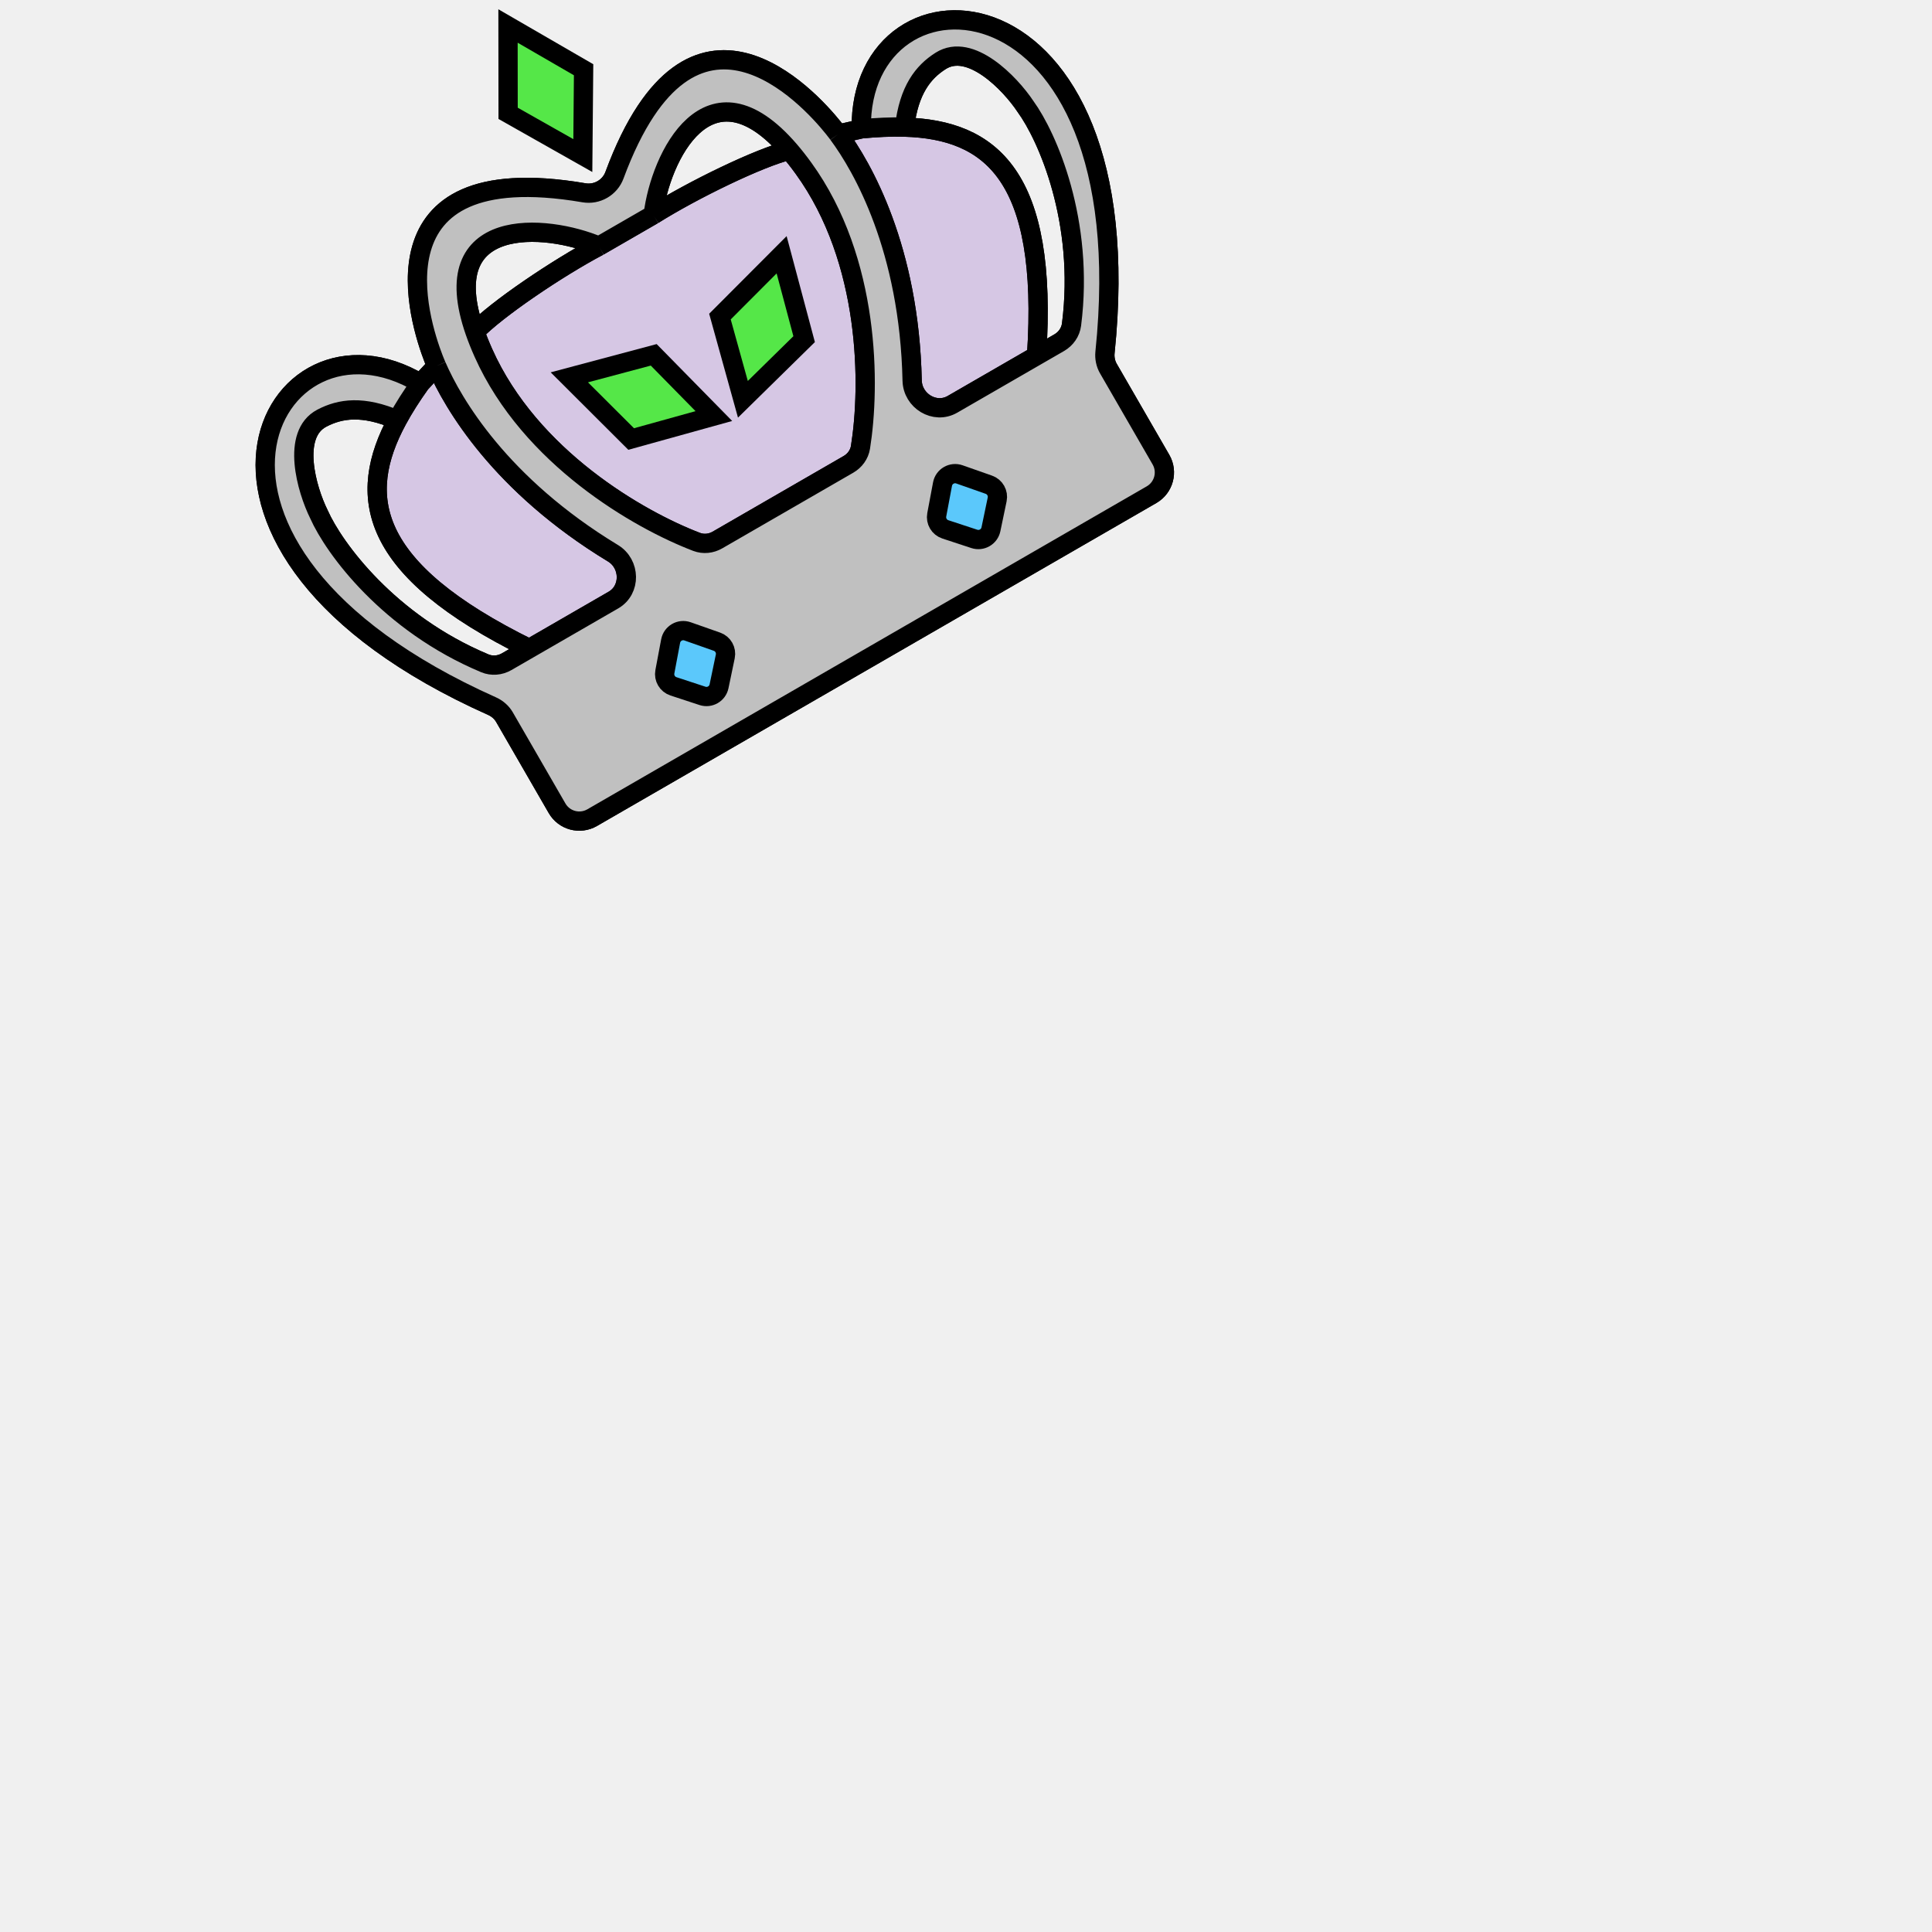
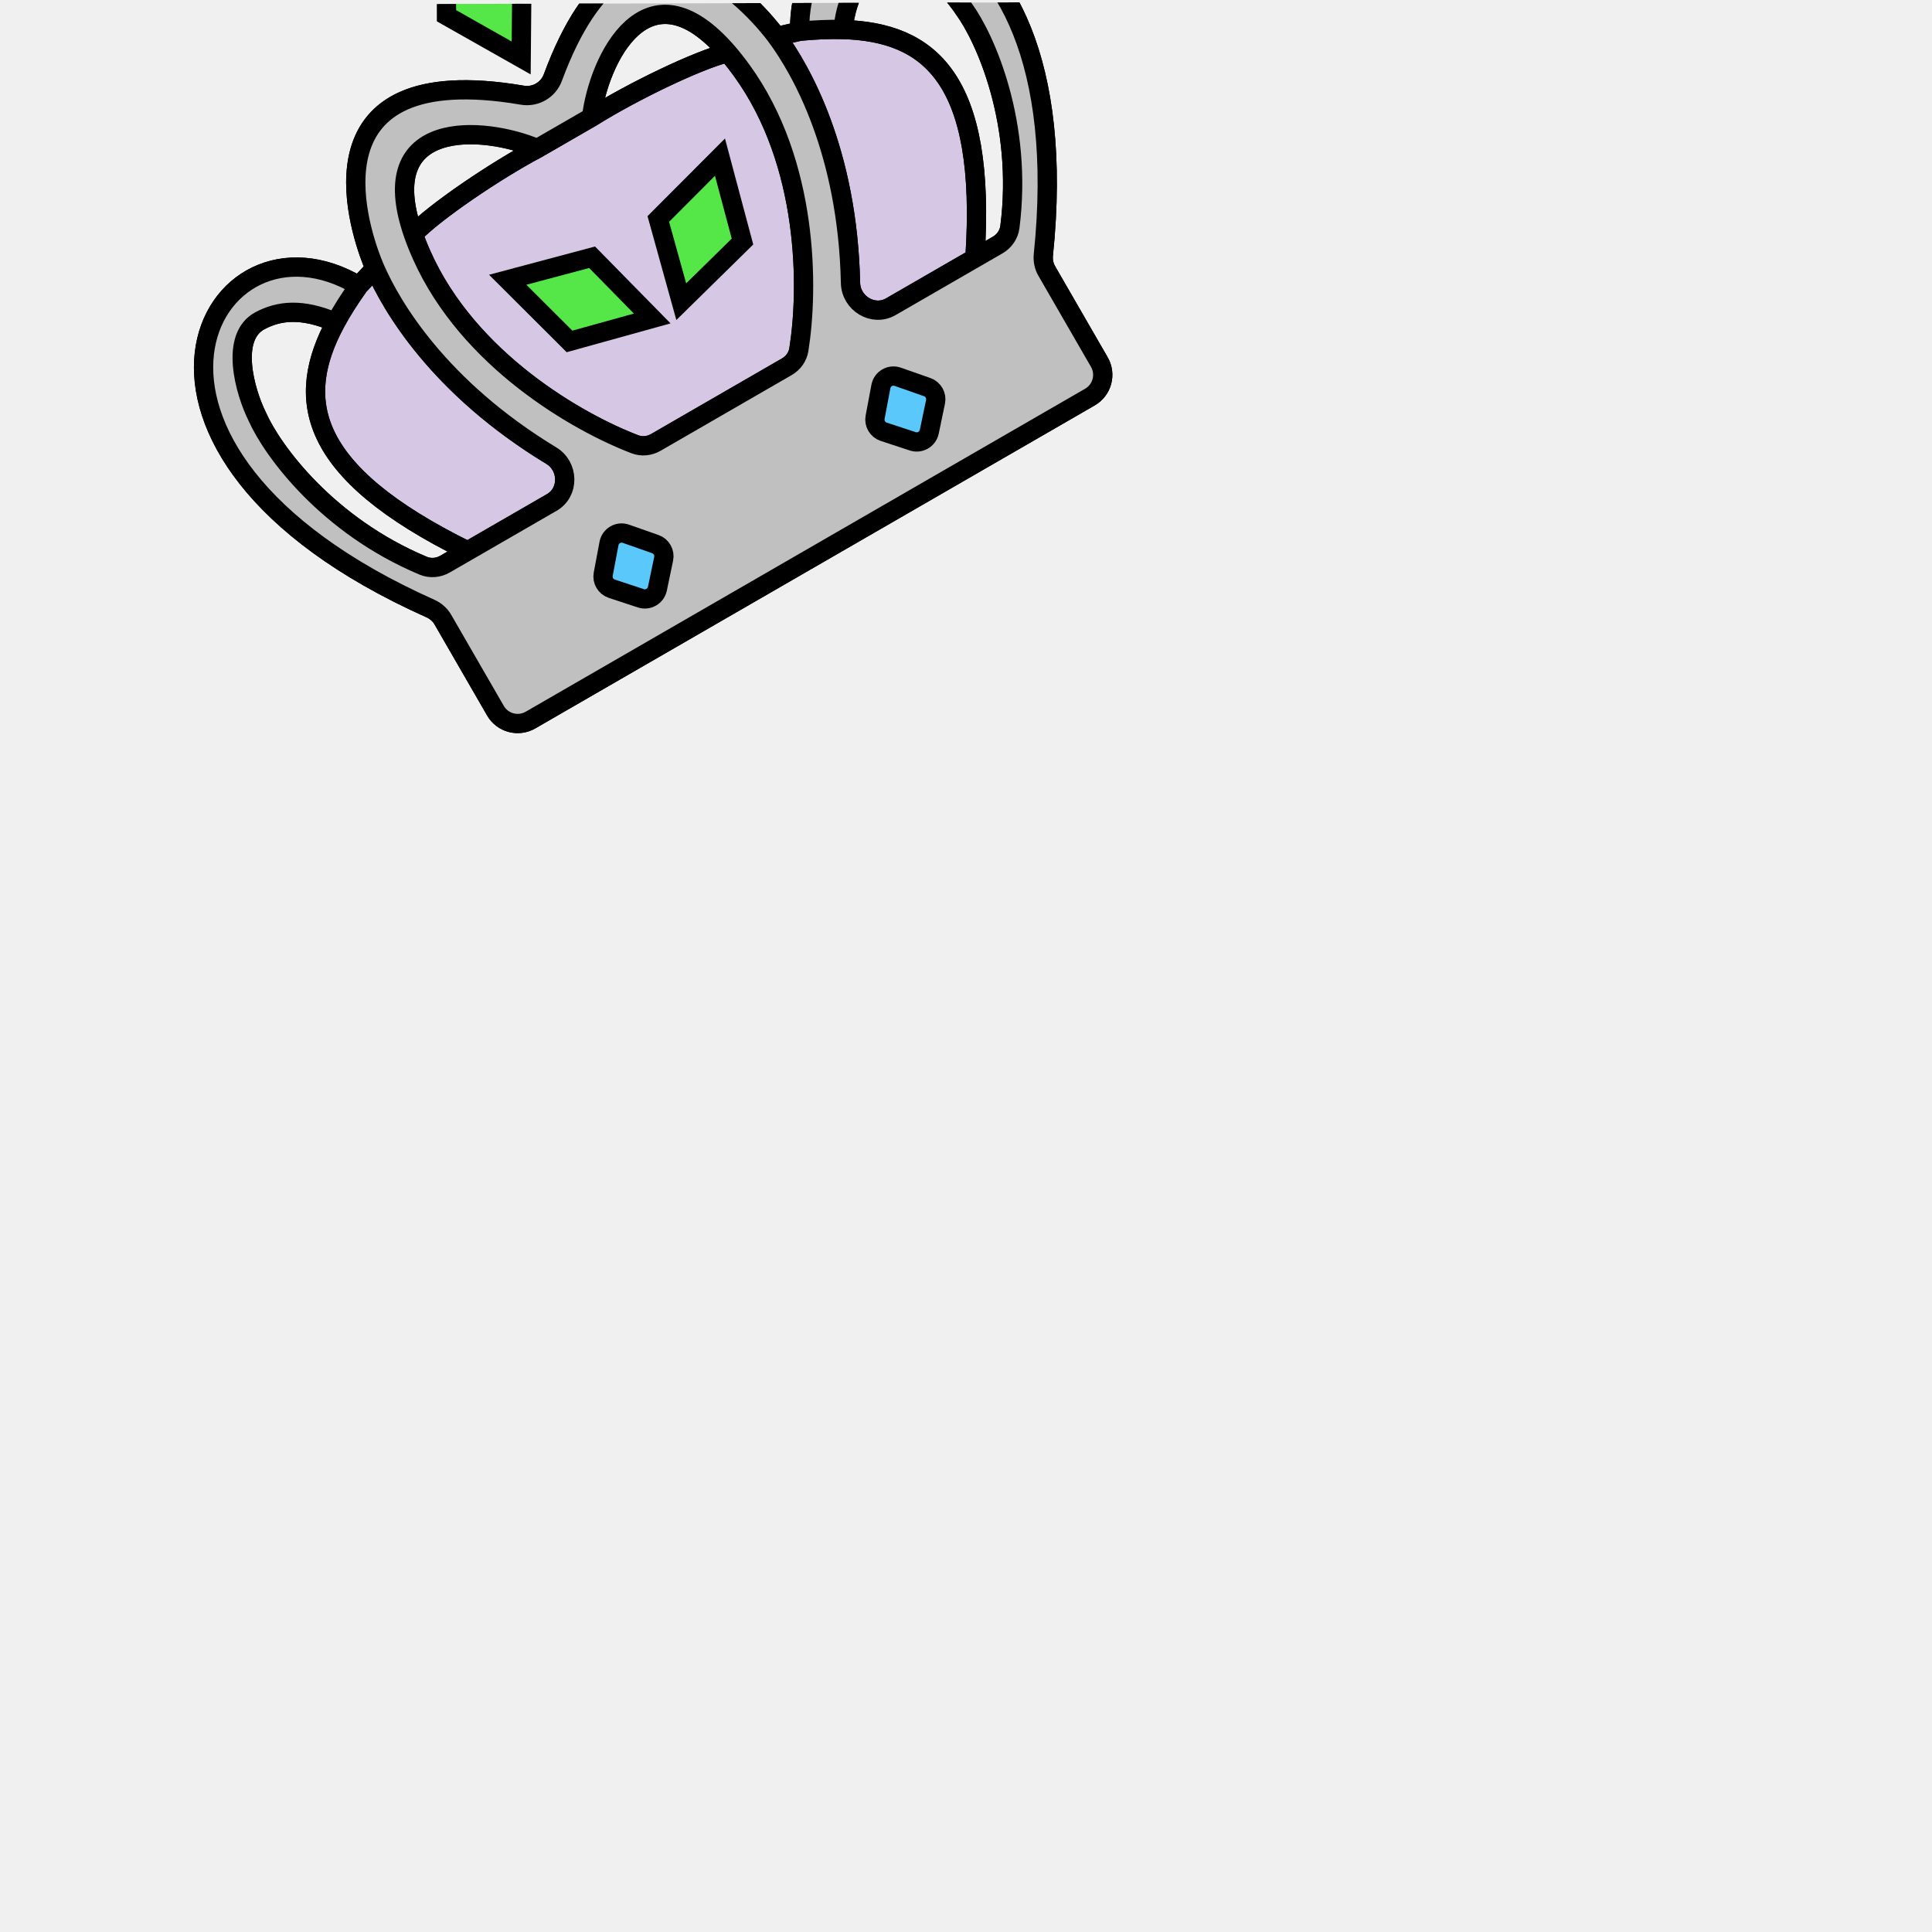
<svg xmlns="http://www.w3.org/2000/svg" width="3009" height="3009" viewBox="0 0 3009 3009" fill="none">
  <g clip-path="url(#clip0_4368_3910)">
-     <path d="M752.976 549.833C825.684 712.419 994.892 809.555 1084.95 843.965C1095.61 848.039 1107.49 846.744 1117.38 841.037L1219.4 782.134L1321.42 723.232C1331.31 717.525 1338.37 707.881 1340.17 696.61C1355.4 601.415 1355.88 406.309 1251.43 262.049C1243.92 251.674 1236.57 242.355 1229.39 234.023C1182.33 245.519 1079.5 295.479 1017.38 334.482L975.055 358.917L932.733 383.351C867.893 417.652 773.215 481.719 739.727 516.728C743.351 527.116 747.747 538.14 752.976 549.833Z" fill="#D6C7E4" />
-     <path d="M679.979 570.029L654.843 597.08C641.206 616.215 628.975 635.195 618.796 654.079C555.295 771.886 571.635 885.936 824.397 1010.19L955.38 934.566C982.934 918.658 981.876 878.139 954.669 861.645C779.122 755.223 705.311 628.488 679.979 570.029Z" fill="#D6C7E4" />
-     <path d="M1341.42 200.686L1305.42 208.93C1343.38 260.097 1416.23 387.387 1420.62 592.626C1421.3 624.435 1455.87 645.611 1483.42 629.702L1614.4 554.079C1633.18 273.055 1542.58 201.878 1408.8 197.969C1387.36 197.342 1364.81 198.444 1341.42 200.686Z" fill="#D6C7E4" />
-     <path d="M679.979 570.029L654.843 597.08M679.979 570.029C679.979 570.029 560.717 307.176 798.767 292.491C829.427 290.6 866.015 292.825 909.549 300.26C929.849 303.726 949.862 292.172 957.01 272.858C972.338 231.44 988.705 198.641 1005.67 173.034C1137.41 -25.781 1305.42 208.93 1305.42 208.93M679.979 570.029C705.311 628.488 779.122 755.223 954.669 861.645C981.876 878.139 982.934 918.658 955.38 934.566L824.397 1010.19M654.843 597.08C421.895 457.706 208.893 850.564 766.62 1099.9C774.445 1103.4 781.376 1109.46 785.662 1116.88C828.195 1190.55 853.104 1233.7 867.632 1258.86C878.675 1277.99 903.11 1284.5 922.237 1273.46L1357.86 1021.95L1793.48 770.447C1812.61 759.404 1819.18 734.985 1808.14 715.857C1793.61 690.694 1768.7 647.551 1726.17 573.88C1721.88 566.456 1720.1 557.423 1720.98 548.897C1783.91 -58.775 1337.19 -70.74 1341.42 200.686M654.843 597.08C641.206 616.215 628.975 635.195 618.796 654.079M824.397 1010.19L789.067 1030.59C778.688 1036.58 766.115 1037.68 755.06 1033.05C605.683 970.513 520.289 854.03 496.818 801.179C477.45 762.202 453.092 676.574 501.202 651.306C530.068 636.144 565.397 631.092 618.796 654.079M824.397 1010.19C571.635 885.936 555.295 771.886 618.796 654.079M932.733 383.351L975.055 358.917L1017.38 334.482M932.733 383.351C850.062 348.038 676.163 334.53 739.727 516.728M932.733 383.351C867.893 417.652 773.215 481.719 739.727 516.728M739.727 516.728C743.351 527.116 747.747 538.14 752.976 549.833C825.684 712.419 994.892 809.555 1084.95 843.965C1095.61 848.039 1107.49 846.744 1117.38 841.037L1219.4 782.134L1321.42 723.232C1331.31 717.525 1338.37 707.881 1340.17 696.61C1355.4 601.415 1355.88 406.309 1251.43 262.049C1243.92 251.674 1236.57 242.355 1229.39 234.023M1305.42 208.93L1341.42 200.686M1305.42 208.93C1343.38 260.097 1416.23 387.387 1420.62 592.626C1421.3 624.435 1455.87 645.611 1483.42 629.702L1614.4 554.079M1341.42 200.686C1364.81 198.444 1387.36 197.342 1408.8 197.969M1614.4 554.079L1649.73 533.682C1660.11 527.689 1667.35 517.35 1668.87 505.462C1689.4 344.829 1631.22 212.634 1597.18 165.883C1573.11 129.621 1511.14 65.712 1465.2 94.742C1437.63 112.161 1415.59 140.23 1408.8 197.969M1614.4 554.079C1633.18 273.055 1542.58 201.878 1408.8 197.969M1017.38 334.482C1028.13 245.23 1103.38 87.876 1229.39 234.023M1017.38 334.482C1079.5 295.479 1182.33 245.519 1229.39 234.023" stroke="black" stroke-width="30.004" />
-     <path fill-rule="evenodd" clip-rule="evenodd" d="M654.843 597.08C421.894 457.706 208.893 850.564 766.62 1099.9C774.445 1103.4 781.376 1109.46 785.662 1116.88C828.195 1190.55 853.104 1233.7 867.632 1258.86C878.675 1277.99 903.11 1284.5 922.237 1273.46L1357.86 1021.95L1793.48 770.447C1812.61 759.404 1819.18 734.985 1808.14 715.858C1793.61 690.694 1768.7 647.551 1726.17 573.88C1721.88 566.456 1720.1 557.423 1720.98 548.897C1783.91 -58.775 1337.19 -70.74 1341.42 200.686C1364.81 198.444 1387.36 197.342 1408.8 197.969C1415.59 140.23 1437.63 112.161 1465.2 94.742C1511.14 65.712 1573.11 129.621 1597.18 165.883C1631.22 212.634 1689.4 344.829 1668.87 505.462C1667.35 517.351 1660.11 527.689 1649.73 533.682L1614.4 554.079L1483.42 629.702C1455.87 645.611 1421.3 624.435 1420.62 592.626C1416.23 387.387 1343.38 260.097 1305.42 208.93C1305.42 208.93 1137.41 -25.78 1005.67 173.034C988.705 198.641 972.338 231.44 957.01 272.858C949.862 292.172 929.849 303.726 909.549 300.26C866.015 292.825 829.427 290.6 798.767 292.491C560.717 307.176 679.979 570.029 679.979 570.029C705.31 628.488 779.122 755.223 954.669 861.645C981.876 878.139 982.934 918.658 955.38 934.566L824.397 1010.19L789.067 1030.59C778.688 1036.58 766.115 1037.68 755.06 1033.05C605.683 970.513 520.289 854.03 496.818 801.179C477.45 762.202 453.092 676.574 501.202 651.306C530.068 636.144 565.397 631.092 618.796 654.079C628.975 635.195 641.206 616.215 654.843 597.08ZM1117.38 841.037C1107.49 846.744 1095.61 848.039 1084.95 843.965C994.892 809.555 825.684 712.419 752.976 549.833C747.747 538.14 743.351 527.116 739.727 516.728C676.163 334.53 850.062 348.038 932.733 383.351L975.055 358.917L1017.38 334.482C1028.13 245.23 1103.38 87.876 1229.39 234.023C1236.57 242.355 1243.92 251.674 1251.43 262.049C1355.88 406.309 1355.4 601.415 1340.17 696.61C1338.37 707.881 1331.31 717.525 1321.42 723.232L1219.4 782.134L1117.38 841.037Z" fill="#C0C0C0" />
-     <path d="M679.979 570.029L654.843 597.08M679.979 570.029C679.979 570.029 560.717 307.176 798.767 292.491C829.427 290.6 866.015 292.825 909.549 300.26C929.849 303.726 949.862 292.172 957.01 272.858C972.338 231.44 988.705 198.641 1005.67 173.034C1137.41 -25.78 1305.42 208.93 1305.42 208.93M679.979 570.029C705.31 628.488 779.122 755.223 954.669 861.645C981.876 878.139 982.934 918.658 955.38 934.566L824.397 1010.19M654.843 597.08C421.894 457.706 208.893 850.564 766.62 1099.9C774.445 1103.4 781.376 1109.46 785.662 1116.88C828.195 1190.55 853.104 1233.7 867.632 1258.86C878.675 1277.99 903.11 1284.5 922.237 1273.46L1357.86 1021.95L1793.48 770.447C1812.61 759.404 1819.18 734.985 1808.14 715.858C1793.61 690.694 1768.7 647.551 1726.17 573.88C1721.88 566.456 1720.1 557.423 1720.98 548.897C1783.91 -58.775 1337.19 -70.74 1341.42 200.686M654.843 597.08C641.206 616.215 628.975 635.195 618.796 654.079M824.397 1010.19L789.067 1030.59C778.688 1036.58 766.115 1037.68 755.06 1033.05C605.683 970.513 520.289 854.03 496.818 801.179C477.45 762.202 453.092 676.574 501.202 651.306C530.068 636.144 565.397 631.092 618.796 654.079M824.397 1010.19C571.635 885.936 555.295 771.886 618.796 654.079M932.733 383.351L975.055 358.917L1017.38 334.482M932.733 383.351C850.062 348.038 676.163 334.53 739.727 516.728M932.733 383.351C867.893 417.652 773.215 481.719 739.727 516.728M739.727 516.728C743.351 527.116 747.747 538.14 752.976 549.833C825.684 712.419 994.892 809.555 1084.95 843.965C1095.61 848.039 1107.49 846.744 1117.38 841.037L1219.4 782.134L1321.42 723.232C1331.31 717.525 1338.37 707.881 1340.17 696.61C1355.4 601.415 1355.88 406.309 1251.43 262.049C1243.92 251.674 1236.57 242.355 1229.39 234.023M1305.42 208.93L1341.42 200.686M1305.42 208.93C1343.38 260.097 1416.23 387.387 1420.62 592.626C1421.3 624.435 1455.87 645.611 1483.42 629.702L1614.4 554.079M1341.42 200.686C1364.81 198.444 1387.36 197.342 1408.8 197.969M1614.4 554.079L1649.73 533.682C1660.11 527.689 1667.35 517.351 1668.87 505.462C1689.4 344.829 1631.22 212.634 1597.18 165.883C1573.11 129.621 1511.14 65.712 1465.2 94.742C1437.63 112.161 1415.59 140.23 1408.8 197.969M1614.4 554.079C1633.18 273.055 1542.58 201.878 1408.8 197.969M1017.38 334.482C1028.13 245.23 1103.38 87.876 1229.39 234.023M1017.38 334.482C1079.5 295.479 1182.33 245.519 1229.39 234.023" stroke="black" stroke-width="30.004" />
-     <path d="M907.725 242.297L791.365 176.504L791.209 40.485L908.926 108.63L907.725 242.297Z" fill="#55E748" />
-     <path d="M907.725 242.297L791.365 176.504L791.209 40.485L908.926 108.63L907.725 242.297Z" stroke="black" stroke-width="30.004" />
-     <path d="M1119.87 1068.88C1117.43 1080.56 1105.38 1087.52 1094.05 1083.79L1048.91 1068.95C1039.38 1065.82 1033.65 1056.12 1035.5 1046.26L1044.48 998.471C1046.74 986.428 1059.2 979.233 1070.76 983.295L1116.64 999.414C1126.1 1002.74 1131.64 1012.56 1129.59 1022.37L1119.87 1068.88Z" fill="#5BC8FB" stroke="black" stroke-width="30.004" />
-     <path d="M1543.32 824.403C1540.88 836.08 1528.83 843.039 1517.5 839.313L1472.36 824.472C1462.83 821.339 1457.1 811.636 1458.95 801.78L1467.93 753.991C1470.19 741.948 1482.65 734.752 1494.22 738.815L1540.09 754.934C1549.55 758.258 1555.09 768.076 1553.04 777.893L1543.32 824.403Z" fill="#5BC8FB" stroke="black" stroke-width="30.004" />
-     <path d="M1111.8 647.999L982.998 683.754L886.708 587.686L1018.13 552.633L1111.8 647.999Z" fill="#55E748" />
-     <path d="M1111.8 647.999L982.998 683.754L886.708 587.686L1018.13 552.633L1111.8 647.999Z" stroke="black" stroke-width="30.004" />
-     <path d="M1157.03 621.881L1252.4 528.213L1217.34 396.789L1121.28 493.079L1157.03 621.881Z" fill="#55E748" />
-     <path d="M1157.03 621.881L1252.4 528.213L1217.34 396.789L1121.28 493.079L1157.03 621.881Z" stroke="black" stroke-width="30.004" />
+     <path d="M656.976 397.833C729.684 560.419 898.892 657.555 988.947 691.965C999.609 696.039 1011.49 694.744 1021.38 689.037L1123.4 630.134L1225.42 571.232C1235.31 565.525 1242.37 555.881 1244.17 544.61C1259.4 449.415 1259.88 254.309 1155.43 110.049C1147.92 99.674 1140.57 90.355 1133.39 82.022C1086.33 93.519 983.502 143.479 921.377 182.482L879.055 206.917L836.733 231.351C771.893 265.652 677.215 329.719 643.727 364.728C647.351 375.116 651.747 386.14 656.976 397.833Z" fill="#D6C7E4" />
+     <path d="M583.979 418.029L558.843 445.08C545.206 464.215 532.975 483.195 522.796 502.079C459.295 619.886 475.635 733.936 728.397 858.189L859.38 782.566C886.934 766.658 885.876 726.139 858.669 709.645C683.122 603.223 609.311 476.488 583.979 418.029Z" fill="#D6C7E4" />
+     <path d="M1245.42 48.687L1209.42 56.929C1247.38 108.097 1320.23 235.387 1324.62 440.626C1325.3 472.435 1359.87 493.611 1387.42 477.702L1518.4 402.079C1537.18 121.054 1446.58 49.878 1312.8 45.969C1291.36 45.342 1268.81 46.444 1245.42 48.687Z" fill="#D6C7E4" />
+     <path d="M583.979 418.029L558.843 445.08M728.397 858.19L859.38 782.566C886.934 766.658 885.876 726.139 858.669 709.645C683.122 603.223 609.311 476.488 583.979 418.029C583.979 418.029 464.717 155.176 702.767 140.491C733.427 138.6 770.015 140.825 813.549 148.26C833.849 151.726 853.862 140.172 861.01 120.858C876.338 79.44 892.705 46.641 909.673 21.034C1041.41 -177.781 1209.42 56.93 1209.42 56.93C1247.38 108.097 1320.23 235.387 1324.62 440.626C1325.3 472.435 1359.87 493.611 1387.42 477.702L1518.4 402.079M558.843 445.08C325.895 305.706 112.893 698.564 670.62 947.898C678.445 951.396 685.376 957.457 689.662 964.881C732.195 1038.55 757.104 1081.7 771.632 1106.86C782.675 1125.99 807.11 1132.5 826.237 1121.46L1261.86 869.954L1697.48 618.447C1716.61 607.404 1723.18 582.985 1712.14 563.857C1697.61 538.694 1672.7 495.551 1630.17 421.88C1625.88 414.456 1624.1 405.423 1624.98 396.897C1687.91 -210.775 1241.19 -222.74 1245.42 48.687M558.843 445.08C545.206 464.215 532.975 483.195 522.796 502.079M728.397 858.19L693.067 878.587C682.688 884.58 670.115 885.678 659.06 881.05C509.683 818.513 424.289 702.03 400.818 649.179C381.45 610.202 357.092 524.574 405.202 499.306C434.068 484.144 469.397 479.092 522.796 502.079M728.397 858.19C475.635 733.936 459.295 619.886 522.796 502.079M643.727 364.728C677.215 329.719 771.893 265.652 836.733 231.351L879.055 206.917L921.377 182.482C983.502 143.479 1086.33 93.519 1133.39 82.022M836.733 231.351C754.062 196.038 580.163 182.53 643.727 364.728M643.727 364.728C647.351 375.116 651.747 386.14 656.976 397.833C729.684 560.419 898.892 657.555 988.947 691.965C999.609 696.039 1011.49 694.744 1021.38 689.037L1123.4 630.134L1225.42 571.232C1235.31 565.525 1242.37 555.881 1244.17 544.61C1259.4 449.415 1259.88 254.309 1155.43 110.049C1147.92 99.674 1140.57 90.355 1133.39 82.022M1209.42 56.93L1245.42 48.687M1245.42 48.687C1268.81 46.444 1291.36 45.342 1312.8 45.969M1518.4 402.079L1553.73 381.682C1564.11 375.689 1571.35 365.35 1572.87 353.462C1593.4 192.829 1535.22 60.635 1501.18 13.883C1477.11 -22.379 1415.14 -86.288 1369.2 -57.258C1341.63 -39.839 1319.59 -11.77 1312.8 45.969M1518.4 402.079C1537.18 121.055 1446.58 49.878 1312.8 45.969M921.377 182.482C932.13 93.23 1007.38 -64.124 1133.39 82.022" stroke="black" stroke-width="30.004" />
+     <path fill-rule="evenodd" clip-rule="evenodd" d="M558.843 445.08C325.894 305.706 112.893 698.564 670.62 947.898C678.445 951.396 685.376 957.457 689.662 964.881C732.195 1038.55 757.104 1081.7 771.632 1106.86C782.675 1125.99 807.11 1132.5 826.237 1121.46L1261.86 869.954L1697.48 618.447C1716.61 607.404 1723.18 582.985 1712.14 563.858C1697.61 538.694 1672.7 495.551 1630.17 421.88C1625.88 414.456 1624.1 405.423 1624.98 396.897C1687.91 -210.775 1241.19 -222.74 1245.42 48.687C1268.81 46.444 1291.36 45.342 1312.8 45.969C1319.59 -11.77 1341.63 -39.839 1369.2 -57.258C1415.14 -86.288 1477.11 -22.379 1501.18 13.883C1535.22 60.634 1593.4 192.829 1572.87 353.462C1571.35 365.351 1564.11 375.689 1553.73 381.682L1518.4 402.079L1387.42 477.702C1359.87 493.611 1325.3 472.435 1324.62 440.626C1320.23 235.387 1247.38 108.097 1209.42 56.93C1209.42 56.93 1041.41 -177.78 909.673 21.034C892.705 46.641 876.338 79.44 861.01 120.858C853.862 140.172 833.849 151.726 813.549 148.26C770.015 140.825 733.427 138.6 702.767 140.491C464.717 155.176 583.979 418.029 583.979 418.029C609.31 476.488 683.122 603.223 858.669 709.645C885.876 726.139 886.934 766.658 859.38 782.566L728.397 858.19L693.067 878.587C682.688 884.58 670.115 885.678 659.06 881.05C509.683 818.513 424.289 702.03 400.818 649.179C381.45 610.202 357.092 524.574 405.202 499.306C434.068 484.144 469.397 479.092 522.796 502.079C532.975 483.195 545.206 464.215 558.843 445.08ZM1021.38 689.037C1011.49 694.744 999.609 696.039 988.947 691.965C898.892 657.555 729.684 560.419 656.976 397.833C651.747 386.14 647.351 375.116 643.727 364.728C580.163 182.53 754.062 196.038 836.733 231.351L879.055 206.917L921.377 182.482C932.13 93.23 1007.38 -64.124 1133.39 82.022C1140.57 90.355 1147.92 99.674 1155.43 110.049C1259.88 254.309 1259.4 449.415 1244.17 544.61C1242.37 555.881 1235.31 565.525 1225.42 571.232L1123.4 630.134L1021.38 689.037Z" fill="#C0C0C0" />
+     <path d="M583.979 418.029L558.843 445.08M728.397 858.189L859.38 782.566C886.934 766.658 885.876 726.139 858.669 709.645C683.122 603.223 609.31 476.488 583.979 418.029C583.979 418.029 464.717 155.176 702.767 140.491C733.427 138.6 770.015 140.825 813.549 148.26C833.849 151.726 853.862 140.172 861.01 120.858C876.338 79.44 892.705 46.641 909.673 21.034C1041.41 -177.781 1209.42 56.93 1209.42 56.93C1247.38 108.097 1320.23 235.387 1324.62 440.626C1325.3 472.435 1359.87 493.611 1387.42 477.702L1518.4 402.079M558.843 445.08C325.894 305.706 112.893 698.564 670.62 947.898C678.445 951.396 685.376 957.457 689.662 964.881C732.195 1038.55 757.104 1081.7 771.632 1106.86C782.675 1125.99 807.11 1132.5 826.237 1121.46L1261.86 869.954L1697.48 618.447C1716.61 607.404 1723.18 582.985 1712.14 563.858C1697.61 538.694 1672.7 495.551 1630.17 421.88C1625.88 414.456 1624.1 405.423 1624.98 396.897C1687.91 -210.775 1241.19 -222.74 1245.42 48.686M558.843 445.08C545.206 464.215 532.975 483.195 522.796 502.079M728.397 858.189L693.067 878.587C682.688 884.58 670.115 885.678 659.06 881.05C509.683 818.513 424.289 702.03 400.818 649.179C381.45 610.202 357.092 524.574 405.202 499.306C434.068 484.144 469.397 479.092 522.796 502.079M728.397 858.189C475.635 733.936 459.295 619.886 522.796 502.079M643.727 364.728C677.215 329.719 771.893 265.652 836.733 231.351L879.055 206.917L921.377 182.482C983.502 143.479 1086.33 93.519 1133.39 82.022M836.733 231.351C754.062 196.038 580.163 182.53 643.727 364.728M643.727 364.728C647.351 375.116 651.747 386.14 656.976 397.833C729.684 560.419 898.892 657.555 988.947 691.965C999.609 696.039 1011.49 694.744 1021.38 689.037L1123.4 630.134L1225.42 571.232C1235.31 565.525 1242.37 555.881 1244.17 544.61C1259.4 449.415 1259.88 254.309 1155.43 110.049C1147.92 99.674 1140.57 90.355 1133.39 82.022M1209.42 56.93L1245.42 48.686M1245.42 48.686C1268.81 46.444 1291.36 45.342 1312.8 45.969M1518.4 402.079L1553.73 381.682C1564.11 375.689 1571.35 365.351 1572.87 353.462C1593.4 192.829 1535.22 60.635 1501.18 13.883C1477.11 -22.379 1415.14 -86.288 1369.2 -57.258C1341.63 -39.839 1319.59 -11.77 1312.8 45.969M1518.4 402.079C1537.18 121.055 1446.58 49.878 1312.8 45.969M921.377 182.482C932.13 93.23 1007.38 -64.124 1133.39 82.022" stroke="black" stroke-width="30.004" />
+     <path d="M811.725 90.297L695.365 24.504L695.209 -111.515L812.926 -43.37L811.725 90.297Z" fill="#55E748" />
+     <path d="M811.725 90.297L695.365 24.504L695.209 -111.515L812.926 -43.37L811.725 90.297Z" stroke="black" stroke-width="30.004" />
+     <path d="M1023.87 916.884C1021.43 928.56 1009.38 935.519 998.046 931.793L952.908 916.952C943.381 913.82 937.647 904.116 939.499 894.26L948.477 846.471C950.74 834.428 963.202 827.233 974.763 831.295L1020.64 847.414C1030.1 850.739 1035.64 860.556 1033.59 870.373L1023.87 916.884Z" fill="#5BC8FB" stroke="black" stroke-width="30.004" />
+     <path d="M1447.32 672.403C1444.88 684.08 1432.83 691.039 1421.5 687.313L1376.36 672.472C1366.83 669.339 1361.1 659.636 1362.95 649.78L1371.93 601.991C1374.19 589.948 1386.65 582.752 1398.22 586.815L1444.09 602.934C1453.55 606.258 1459.09 616.076 1457.04 625.893L1447.32 672.403Z" fill="#5BC8FB" stroke="black" stroke-width="30.004" />
+     <path d="M1015.8 495.999L886.998 531.754L790.708 435.686L922.132 400.633L1015.8 495.999Z" fill="#55E748" />
+     <path d="M1015.8 495.999L886.998 531.754L790.708 435.686L922.132 400.633L1015.8 495.999Z" stroke="black" stroke-width="30.004" />
+     <path d="M1061.03 469.881L1156.4 376.213L1121.34 244.789L1025.28 341.079L1061.03 469.881Z" fill="#55E748" />
+     <path d="M1061.03 469.881L1156.4 376.213L1121.34 244.789L1025.28 341.079L1061.03 469.881Z" stroke="black" stroke-width="30.004" />
  </g>
  <defs>
    <clipPath id="clip0_4368_3910">
      <rect width="3000" height="3000" fill="white" transform="translate(0 8.055) rotate(-0.153839)" />
    </clipPath>
  </defs>
</svg>
